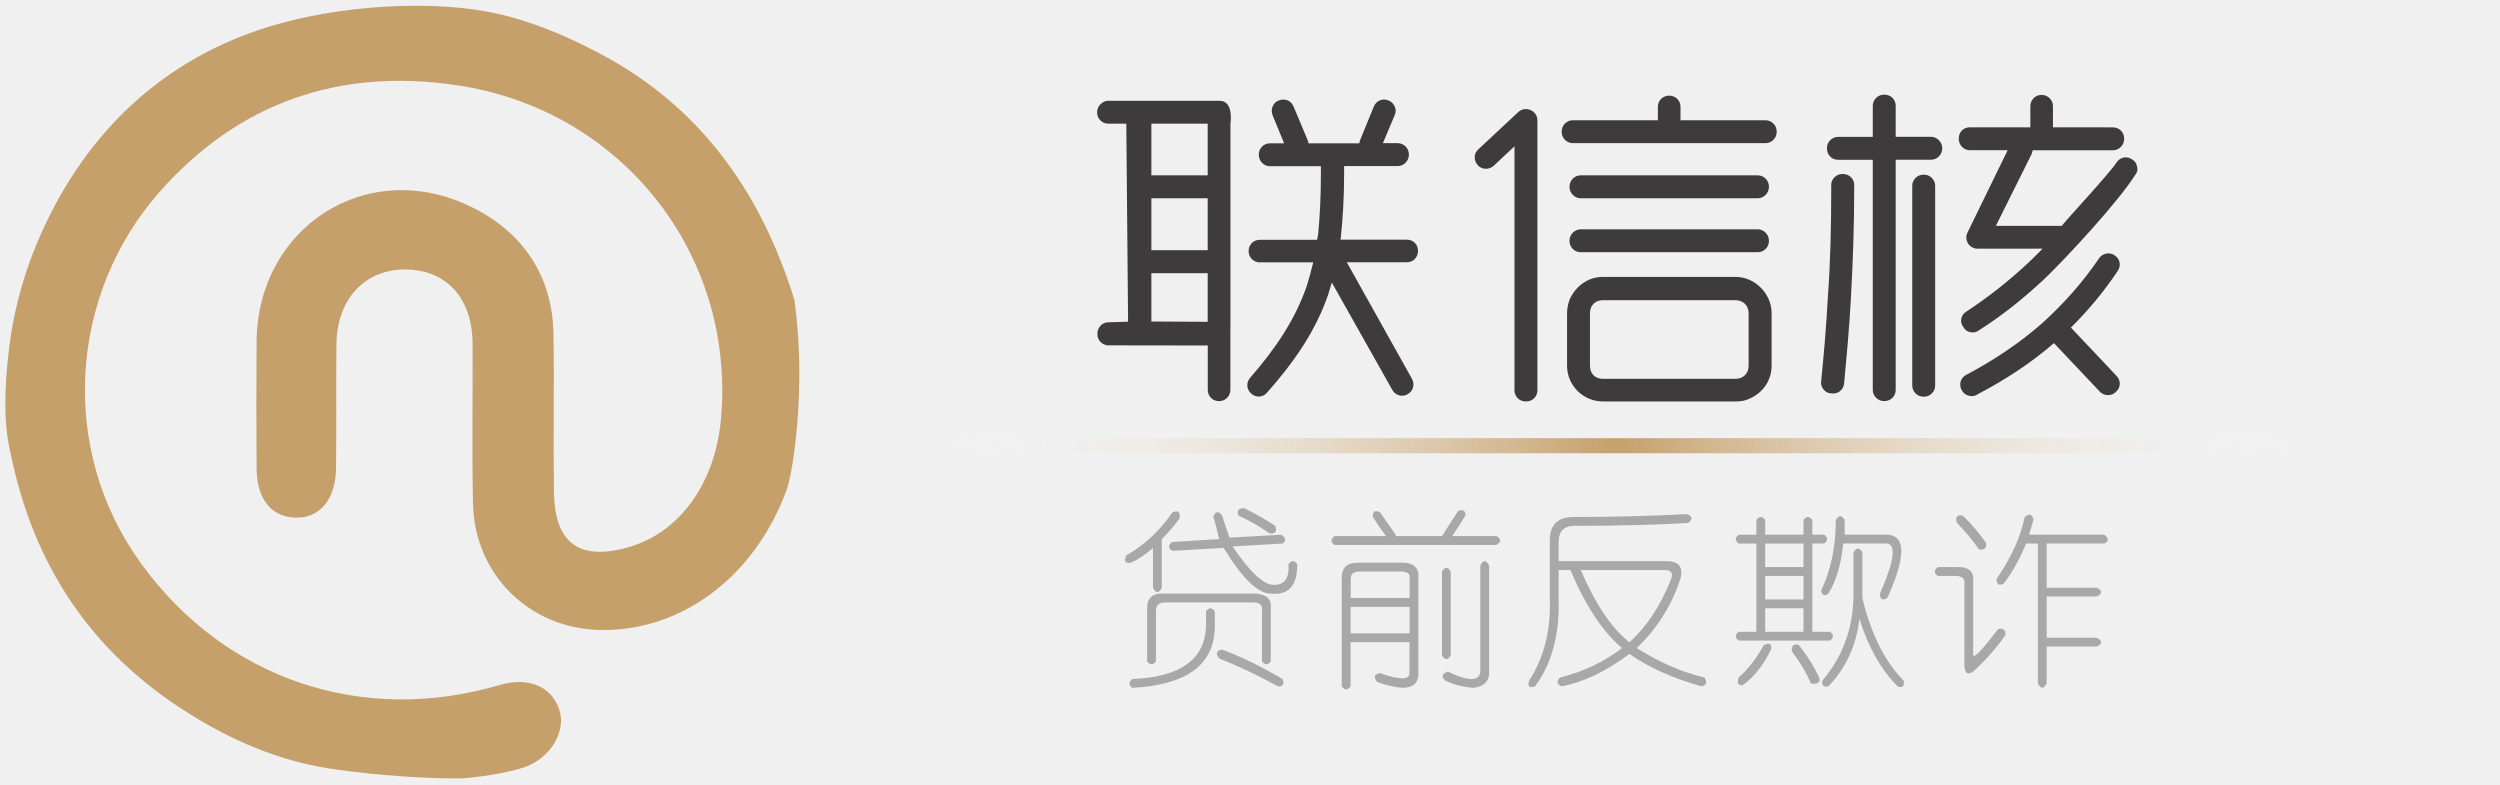
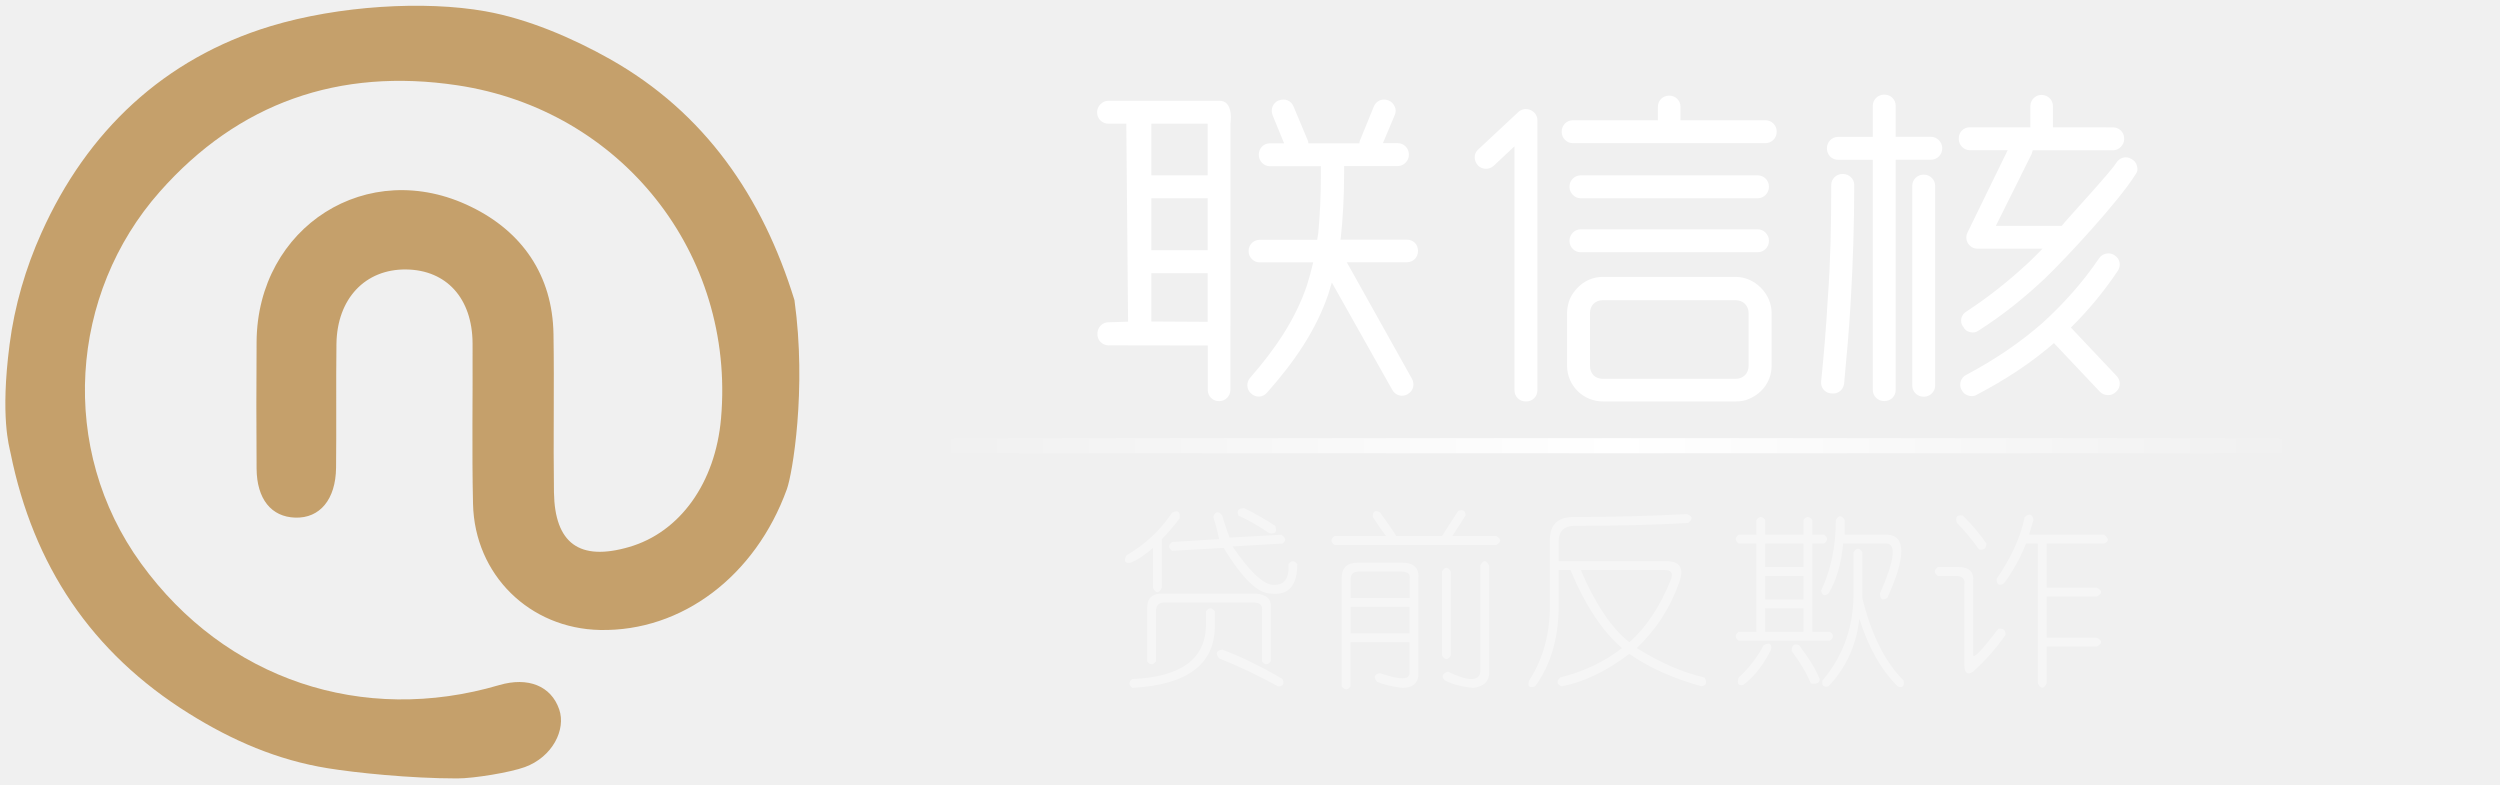
<svg xmlns="http://www.w3.org/2000/svg" version="1.1" id="图层_1" x="0px" y="0px" viewBox="0 0 3262 1024" style="enable-background:new 0 0 3262 1024;" xml:space="preserve">
  <style type="text/css">
- 	.st0{fill:#3E3B3C;}
+ 	.st0{fill:#FFFFFF;}
	.st1{fill:#C5A06B;}
	.st2{opacity:0.4;enable-background:new    ;}
	.st3{fill:url(#SVGID_1_);}
</style>
-   <path class="st0" d="M1605.4,446.3v62.6c0,7.9-6.6,14.5-14.5,14.5h-0.5c-8.3,0-14.5-6.6-14.5-14.5v-58.1l-127.1-0.2  c-7.9,0.9-15.4-4-16.8-12.3v-0.9c-0.9-7.9,4-15.4,12.3-16.8l27.6-0.9V418l-2.3-256.6H1446c-7.5,0-14.5-6.2-14.5-14.5V146  c0-7.5,7.1-14.5,14.5-14.5h144.4c20.1-0.9,15.1,29.9,15.1,29.9v254.1 M1502.3,228.8h73.5v-67.4h-73.5V228.8z M1502.3,326.5h73.5  v-67.8h-73.5V326.5z M1502.3,419.5l73.5,0.4v-63.4h-73.5V419.5z M1643.7,342.4c-7.9,0-14.5-6.6-14.5-14.5v-0.5  c0-8.3,6.6-14.5,14.5-14.5h74.9l1.4-7.9c2.2-23.3,3.5-49.3,3.5-78.4v-9.7h-66.5c-8.3,0-14.5-7.1-14.5-14.5v-0.9  c0-7.9,6.2-14.5,14.5-14.5h18.5l-15-36.6c-3.1-7.9,0.5-16.3,7.9-19.4h0.5c7.9-3.1,15.9,0.5,18.9,7.9l18.5,44.1  c0.5,1.4,0.9,2.6,0.9,4h66.5c0-1.4,0.5-2.6,0.9-4l18-44.1c3.1-7.5,11.4-11,18.9-7.9c4,1.4,6.6,4.4,8.3,7.9c1.7,3.5,1.7,7.5,0,11.4  l-15.4,36.5h19.4c7.9,0,14.5,6.6,14.5,14.5v0.9c0,7.5-6.6,14.5-14.5,14.5h-70v9.7c0,31.3-1.7,59.5-4.4,84.6c0,0.9-0.5,1.4-0.5,1.7  h86.8c8.3,0,14.5,6.2,14.5,14.5v0.5c0,7.9-6.2,14.5-14.5,14.5h-78.4l85,152c4,7.1,1.7,16.3-5.3,19.8l-0.5,0.5  c-7.1,4-15.9,1.4-19.8-5.7l-78.9-140.1c-1.4,4.8-3.1,9.7-4.4,14.5c-16.3,48-44.5,88.9-80.1,129c-2.6,3.1-5.7,4.8-10.2,5.3  c-4.4,0-7.9-1.4-11-4.4c-5.7-5.3-6.2-14.1-0.9-20.2c32.6-37.4,58.6-75.3,74-120.2c3.1-9.7,5.7-19.8,8.3-30.4h-69.9V342.4z" />
-   <path class="st0" d="M1981.3,146c9.2-8.3,24.7-1.7,24.7,11v352.3c0,8.3-6.6,14.5-14.5,14.5h-0.9c-7.9,0-14.5-6.2-14.5-14.5V190.9  c-9.2,8.3-18,17.1-27.3,25.6c-6.2,5.3-15,4.8-20.2-0.5c-3.1-3.5-4.4-6.6-4.4-11c0-4,1.7-7.5,4.8-10.2L1981.3,146z M2303.7,156.9  c7.9,0,14.5,6.6,14.5,14.5v0.9c0,7.9-6.6,14.5-14.5,14.5h-251.5c-7.9,0-14.5-6.6-14.5-14.5v-0.9c0-7.9,6.6-14.5,14.5-14.5h111v-17.6  c0-8.3,6.6-14.5,14.5-14.5h0.5c7.9,0,14.5,6.2,14.5,14.5v17.6H2303.7z M2044.7,408.4c0-6.2,1.4-12.3,3.5-18  c7.9-17.1,23.8-29.1,43.2-29.1h173.1c12.8,0,24.2,5.3,33,14.1c8.8,8.8,14.1,20.7,14.1,33v68.7c0,19.4-11.4,35.6-29.1,43.2  c-5.3,2.6-11.4,3.5-18,3.5h-173.1c-25.6,0-46.7-20.7-46.7-46.7L2044.7,408.4L2044.7,408.4z M2293.6,228.8c7.9,0,14.5,6.6,14.5,14.5  v0.9c0,7.5-6.6,14.5-14.5,14.5h-231.2c-7.9,0-14.5-7.1-14.5-14.5v-0.9c0-7.9,6.6-14.5,14.5-14.5H2293.6z M2293.6,299.2  c7.9,0,14.5,7.1,14.5,14.5v0.9c0,7.9-6.6,14.5-14.5,14.5h-231.2c-7.9,0-14.5-6.6-14.5-14.5v-0.9c0-7.5,6.6-14.5,14.5-14.5H2293.6z   M2074.6,477.2c0,10.2,6.6,17.1,16.8,17.1h173.1c10.2,0,17.1-7.1,17.1-17.1v-68.7c0-9.7-7.1-16.8-17.1-16.8h-173.1  c-10.2,0-16.8,7.1-16.8,16.8V477.2z" />
+   <path class="st0" d="M1605.4,446.3v62.6c0,7.9-6.6,14.5-14.5,14.5h-0.5c-8.3,0-14.5-6.6-14.5-14.5v-58.1l-127.1-0.2  c-7.9,0.9-15.4-4-16.8-12.3v-0.9c-0.9-7.9,4-15.4,12.3-16.8l27.6-0.9V418l-2.3-256.6H1446c-7.5,0-14.5-6.2-14.5-14.5V146  c0-7.5,7.1-14.5,14.5-14.5h144.4c20.1-0.9,15.1,29.9,15.1,29.9v254.1 M1502.3,228.8h73.5v-67.4h-73.5V228.8z M1502.3,326.5h73.5  v-67.8h-73.5V326.5z M1502.3,419.5l73.5,0.4v-63.4h-73.5V419.5z M1643.7,342.4c-7.9,0-14.5-6.6-14.5-14.5v-0.5  c0-8.3,6.6-14.5,14.5-14.5h74.9l1.4-7.9c2.2-23.3,3.5-49.3,3.5-78.4v-9.7H1657c-8.3,0-14.5-7.1-14.5-14.5v-0.9  c0-7.9,6.2-14.5,14.5-14.5h18.5l-15-36.6c-3.1-7.9,0.5-16.3,7.9-19.4h0.5c7.9-3.1,15.9,0.5,18.9,7.9l18.5,44.1  c0.5,1.4,0.9,2.6,0.9,4h66.5c0-1.4,0.5-2.6,0.9-4l18-44.1c3.1-7.5,11.4-11,18.9-7.9c4,1.4,6.6,4.4,8.3,7.9c1.7,3.5,1.7,7.5,0,11.4  l-15.4,36.5h19.4c7.9,0,14.5,6.6,14.5,14.5v0.9c0,7.5-6.6,14.5-14.5,14.5h-70v9.7c0,31.3-1.7,59.5-4.4,84.6c0,0.9-0.5,1.4-0.5,1.7  h86.8c8.3,0,14.5,6.2,14.5,14.5v0.5c0,7.9-6.2,14.5-14.5,14.5h-78.4l85,152c4,7.1,1.7,16.3-5.3,19.8l-0.5,0.5  c-7.1,4-15.9,1.4-19.8-5.7l-78.9-140.1c-1.4,4.8-3.1,9.7-4.4,14.5c-16.3,48-44.5,88.9-80.1,129c-2.6,3.1-5.7,4.8-10.2,5.3  c-4.4,0-7.9-1.4-11-4.4c-5.7-5.3-6.2-14.1-0.9-20.2c32.6-37.4,58.6-75.3,74-120.2c3.1-9.7,5.7-19.8,8.3-30.4h-69.9L1643.7,342.4  L1643.7,342.4z" />
+   <path class="st0" d="M1981.3,146c9.2-8.3,24.7-1.7,24.7,11v352.3c0,8.3-6.6,14.5-14.5,14.5h-0.9c-7.9,0-14.5-6.2-14.5-14.5V190.9  c-9.2,8.3-18,17.1-27.3,25.6c-6.2,5.3-15,4.8-20.2-0.5c-3.1-3.5-4.4-6.6-4.4-11c0-4,1.7-7.5,4.8-10.2L1981.3,146z M2303.7,156.9  c7.9,0,14.5,6.6,14.5,14.5v0.9c0,7.9-6.6,14.5-14.5,14.5h-251.5c-7.9,0-14.5-6.6-14.5-14.5v-0.9c0-7.9,6.6-14.5,14.5-14.5h111v-17.6  c0-8.3,6.6-14.5,14.5-14.5h0.5c7.9,0,14.5,6.2,14.5,14.5v17.6H2303.7z M2044.7,408.4c0-6.2,1.4-12.3,3.5-18  c7.9-17.1,23.8-29.1,43.2-29.1h173.1c12.8,0,24.2,5.3,33,14.1c8.8,8.8,14.1,20.7,14.1,33v68.7c0,19.4-11.4,35.6-29.1,43.2  c-5.3,2.6-11.4,3.5-18,3.5h-173.1c-25.6,0-46.7-20.7-46.7-46.7V408.4L2044.7,408.4z M2293.6,228.8c7.9,0,14.5,6.6,14.5,14.5v0.9  c0,7.5-6.6,14.5-14.5,14.5h-231.2c-7.9,0-14.5-7.1-14.5-14.5v-0.9c0-7.9,6.6-14.5,14.5-14.5L2293.6,228.8L2293.6,228.8z   M2293.6,299.2c7.9,0,14.5,7.1,14.5,14.5v0.9c0,7.9-6.6,14.5-14.5,14.5h-231.2c-7.9,0-14.5-6.6-14.5-14.5v-0.9  c0-7.5,6.6-14.5,14.5-14.5H2293.6z M2074.6,477.2c0,10.2,6.6,17.1,16.8,17.1h173.1c10.2,0,17.1-7.1,17.1-17.1v-68.7  c0-9.7-7.1-16.8-17.1-16.8h-173.1c-10.2,0-16.8,7.1-16.8,16.8V477.2z" />
  <path class="st0" d="M2419.4,241.1c0,52.9-1.7,101.7-4.4,148.9c-2.2,40.1-5.7,77.1-8.8,110.5c-0.9,7.9-7.9,14.1-16.3,12.8h-0.9  c-7.9-0.5-13.7-7.9-12.8-15.4c3.5-33.9,6.6-70.9,8.8-110.1c3.5-47.1,4.4-95.1,4.4-146.7c0-7.5,6.6-14.1,14.5-14.1h0.9  C2412.8,227,2419.4,233.6,2419.4,241.1z M2519.7,178.5c7.9,0,14.5,7.1,14.5,14.5v0.9c0,7.9-6.6,14.5-14.5,14.5h-46.2v300.4  c0,8.3-6.6,14.5-14.5,14.5h-0.9c-7.5,0-14.5-6.2-14.5-14.5V208.5h-45.3c-8.3,0-14.5-6.6-14.5-14.5v-0.9c0-7.5,6.2-14.5,14.5-14.5  h45.3V138c0-8.3,7.1-14.5,14.5-14.5h0.9c7.9,0,14.5,6.2,14.5,14.5v40.5H2519.7z M2525,503.1c0,7.9-6.6,14.5-14.5,14.5h-0.9  c-7.9,0-14.5-6.6-14.5-14.5V242.4c0-7.9,6.6-14.5,14.5-14.5h0.9c7.9,0,14.5,6.6,14.5,14.5V503.1z M2757.1,166.2  c7.9,0,14.5,6.2,14.5,14.5v0.9c0,7.5-6.6,14.5-14.5,14.5h-104.8c-0.5,1.7-0.9,3.5-1.4,4.8l-46.7,93.8h85.9  c9.2-11.4,63.3-69.5,71.2-82.2c4.4-7.1,12.8-9.2,19.4-5.3c4,2.2,6.6,4.8,7.5,9.2c1.4,4,0.9,7.9-1.7,11  c-20.7,33.9-90.6,109.5-118.8,136.4c-27.3,25.6-55.9,48.4-85.9,67.4c-3.5,2.6-7.1,3.1-11,2.2c-4.4-0.9-7.1-3.1-9.2-7.1l-0.5-0.5  c-4.4-6.6-2.2-15.4,4.8-19.4c28.2-18.5,55-39.6,81.5-64.3c5.7-5.7,11.9-11.4,17.6-17.6h-84.6c-11,0-18-11.4-13.2-21.1l52.4-107.4  h-49.3c-8.3,0-14.5-7.1-14.5-14.5v-0.9c0-8.3,6.2-14.5,14.5-14.5h78.9v-27.7c0-7.9,6.6-14.5,14.1-14.5h0.9c7.9,0,14.5,6.6,14.5,14.5  v27.7C2678.7,166.2,2757.1,166.2,2757.1,166.2z M2763.3,353.4c-18,26.8-38.3,51.5-61.2,74l59.5,63c5.7,5.7,5.7,15,0,20.2l-0.9,0.9  c-2.6,2.6-6.6,4.4-10.6,4c-4,0-7.5-1.7-10.2-4.4l-59.9-63.4c-29.5,25.6-63,47.6-100.8,67.4c-3.5,2.2-7.9,2.2-11.4,0.9  c-4-1.4-6.6-3.5-8.3-7.5l-0.5-0.5c-3.1-7.1-0.5-15.4,6.6-18.9c37.4-19.8,70.4-42.3,99.1-67.4c28.2-25.6,53.3-53.8,74.4-85  c4.4-6.2,13.2-7.9,19.4-4c4,2.6,6.2,5.3,7.1,9.7C2766.4,346.3,2765.5,349.9,2763.3,353.4z" />
  <g>
    <path class="st1" d="M1026.7,638.3C985.7,751.6,889.9,824.1,783,822c-91.9-1.8-163.7-71.9-165.8-164.5   c-1.6-69.8-0.2-139.7-0.6-209.6c-0.3-58.6-34-95.7-86.8-96.3c-53.2-0.6-89.9,38-90.8,96.9c-0.7,53.9,0.1,107.8-0.5,161.9   c-0.5,41.4-21.2,66-53.3,65c-31.3-1-50.1-24.3-50.4-63.9c-0.4-55.1-0.4-110.4,0-165.5c1-150.1,145-242.4,280-176.1   c66.2,32.2,106.2,89,107.4,166.2c1.1,68.6-0.4,137.3,0.6,206c1,67.2,33.5,90.3,97.8,71.7c66.7-19.2,112.9-83.9,120.2-167.8   c18.8-215.2-130.2-402.7-344-434.7c-154.6-23.2-285.9,23-388.2,138.7c-117.9,133.1-133,335.8-24.5,485.3   c110.1,151.8,289.4,211,467.3,158.6c37.6-11,67.6,1,78.2,31.6c9.2,26.4-8.7,62.2-44.8,75.4c-19.2,7-66.3,14.8-88.3,14.8   c-61.3,0-132.5-7.4-168.8-13.3c-65.7-10.6-124.6-36.1-181-71.3C119,851.5,43.4,737.5,13.8,591.2c-1.7-8.7-13.6-46.5-1.3-141.7   c6.4-50.1,21-100,41.5-145.5C113.5,171.1,214.2,76.2,353.2,34.1c88.7-26.8,200.7-33.5,280-19.4C688.6,24.5,747,49.6,795.7,77   c124.1,69.9,199.4,180,240.9,314.6C1052.8,507.8,1033.9,618.8,1026.7,638.3z" />
  </g>
  <g class="st2">
-     <path class="st0" d="M1469.8,724.6c24.3-14.1,44.2-32.7,59.6-55.7c7.7-3.8,10.9-1.3,9.6,7.7c-7.7,10.3-15.4,19.2-23.1,26.9v63.4   c-3.8,7.7-7.7,7.7-11.5,0v-51.9c-10.3,9-19.9,15.4-28.8,19.2C1467.9,735.5,1466,732.2,1469.8,724.6z M1585.1,797.6v19.2   c0,50-35.9,76.9-107.6,80.7c-5.1-3.8-5.1-7.7,0-11.5c62.8-2.6,94.8-25.6,96.1-69.2v-19.2C1577.4,792.5,1581.3,792.5,1585.1,797.6z    M1515.9,774.5h123c14.1,1.3,20.5,7.7,19.2,19.2v69.2c-3.8,5.1-7.7,5.1-11.5,0v-65.3c1.3-7.7-2.6-11.5-11.5-11.5h-115.3   c-7.7,0-11.5,3.8-11.5,11.5v65.3c-3.8,5.1-7.7,5.1-11.5,0v-69.2C1496.7,780.9,1503.1,774.5,1515.9,774.5z M1594.7,672.7   c2.6,9,5.8,18.6,9.6,28.8l67.3-3.8c6.4,3.8,7,7.7,1.9,11.5l-65.3,3.8c21.8,32,39.1,48.7,51.9,50c15.4,1.3,22.4-7.7,21.1-26.9   c3.8-5.1,7.7-5.1,11.5,0c0,28.2-11.5,41-34.6,38.4c-16.7,0-37.2-19.8-61.5-59.6l-67.3,3.8c-5.1-3.8-5.1-7.7,0-11.5l61.5-3.8   c-2.6-11.5-5.1-21.1-7.7-28.8C1585.7,666.9,1589.6,666.3,1594.7,672.7z M1594.7,847.6c24.3,9,50.6,21.8,78.8,38.4   c2.6,6.4,0.6,9.6-5.8,9.6c-25.6-14.1-51.3-26.3-76.9-36.5C1585.7,852.7,1587,848.8,1594.7,847.6z M1615.9,672.7   c-2.6-6.4,0-9.6,7.7-9.6c15.4,7.7,28.8,15.4,40.4,23.1c2.6,7.7,0,10.9-7.7,9.6C1643.4,686.8,1629.9,679.1,1615.9,672.7z" />
+     <path class="st0" d="M1469.8,724.6c24.3-14.1,44.2-32.7,59.6-55.7c7.7-3.8,10.9-1.3,9.6,7.7c-7.7,10.3-15.4,19.2-23.1,26.9v63.4   c-3.8,7.7-7.7,7.7-11.5,0V715c-10.3,9-19.9,15.4-28.8,19.2C1467.9,735.5,1466,732.2,1469.8,724.6z M1585.1,797.6v19.2   c0,50-35.9,76.9-107.6,80.7c-5.1-3.8-5.1-7.7,0-11.5c62.8-2.6,94.8-25.6,96.1-69.2v-19.2C1577.4,792.5,1581.3,792.5,1585.1,797.6z    M1515.9,774.5h123c14.1,1.3,20.5,7.7,19.2,19.2v69.2c-3.8,5.1-7.7,5.1-11.5,0v-65.3c1.3-7.7-2.6-11.5-11.5-11.5h-115.3   c-7.7,0-11.5,3.8-11.5,11.5v65.3c-3.8,5.1-7.7,5.1-11.5,0v-69.2C1496.7,780.9,1503.1,774.5,1515.9,774.5z M1594.7,672.7   c2.6,9,5.8,18.6,9.6,28.8l67.3-3.8c6.4,3.8,7,7.7,1.9,11.5l-65.3,3.8c21.8,32,39.1,48.7,51.9,50c15.4,1.3,22.4-7.7,21.1-26.9   c3.8-5.1,7.7-5.1,11.5,0c0,28.2-11.5,41-34.6,38.4c-16.7,0-37.2-19.8-61.5-59.6l-67.3,3.8c-5.1-3.8-5.1-7.7,0-11.5l61.5-3.8   c-2.6-11.5-5.1-21.1-7.7-28.8C1585.7,666.9,1589.6,666.3,1594.7,672.7z M1594.7,847.6c24.3,9,50.6,21.8,78.8,38.4   c2.6,6.4,0.6,9.6-5.8,9.6c-25.6-14.1-51.3-26.3-76.9-36.5C1585.7,852.7,1587,848.8,1594.7,847.6z M1615.9,672.7   c-2.6-6.4,0-9.6,7.7-9.6c15.4,7.7,28.8,15.4,40.4,23.1c2.6,7.7,0,10.9-7.7,9.6C1643.4,686.8,1629.9,679.1,1615.9,672.7z" />
    <path class="st0" d="M1791.2,674.6c0-7.7,3.2-9.6,9.6-5.8c10.2,14.1,17.3,24.4,21.1,30.7h59.6c6.4-10.2,13.5-21.1,21.1-32.7   c6.4-2.6,9.6-0.6,9.6,5.8c-6.4,10.3-12.2,19.2-17.3,26.9h57.7c6.4,3.8,6.4,7.7,0,11.5h-211.4c-5.1-3.8-5.1-7.7,0-11.5h67.3   C1804.6,694.5,1798.8,686.1,1791.2,674.6z M1771.9,734.2h57.7c15.4,0,22.4,7.1,21.1,21.1v126.8c-1.3,10.2-8.3,15.4-21.1,15.4   c-11.5-1.3-22.4-3.8-32.7-7.7c-5.1-6.4-3.8-10.3,3.8-11.5c25.6,9,38.4,9,38.4,0v-40.4h-76.9v57.7c-3.8,5.1-7.7,5.1-11.5,0V753.4   C1750.8,740.6,1757.8,734.2,1771.9,734.2z M1827.7,745.7h-53.8c-7.7,0-11.5,3.2-11.5,9.6v25h76.9v-25   C1840.5,748.9,1836.6,745.7,1827.7,745.7z M1839.2,791.8h-76.9v34.6h76.9V791.8z M1893,745.7v109.5c-3.8,6.4-7.7,6.4-11.5,0V745.7   C1885.3,739.3,1889.2,739.3,1893,745.7z M1943,738v142.2c-1.3,10.2-8.3,16-21.1,17.3c-14.1-1.3-26.3-4.5-36.5-9.6   c-5.1-5.1-3.8-9,3.8-11.5c26.9,12.8,41,12.8,42.3,0V738C1935.3,730.3,1939.1,730.3,1943,738z" />
    <path class="st0" d="M2052.9,674.6c51.2,0,100.6-1.3,148-3.8c7.7,2.6,8.3,6.4,1.9,11.5c-42.3,2.6-91.6,3.8-148,3.8   c-14.1,0-21.1,7.1-21.1,21.1v25H2174c17.9,0,23.7,9,17.3,26.9c-11.5,33.3-30.1,62.1-55.7,86.5c30.7,19.2,60.2,32,88.4,38.4   c3.8,6.4,2.6,10.2-3.8,11.5c-37.2-10.3-68.6-24.4-94.2-42.3c-30.7,23.1-60.2,37.1-88.4,42.3c-6.4-2.6-7.1-6.4-1.9-11.5   c30.7-7.7,57.7-20.5,80.7-38.4c-25.6-21.8-48-55.7-67.3-101.9h-15.4v38.4c1.3,46.1-9,83.9-30.7,113.4c-7.7,2.6-10.3,0-7.7-7.7   c19.2-29.5,28.2-64.7,26.9-105.7v-76.9C2022.2,684.8,2032.4,674.6,2052.9,674.6z M2172.1,743.8h-109.5   c19.2,44.8,40.4,76.2,63.4,94.2c21.8-19.2,39.7-46.1,53.8-80.7C2183.6,748.3,2181.1,743.8,2172.1,743.8z" />
-     <path class="st0" d="M2303.2,678.4v19.2h50v-19.2c3.8-5.1,7.7-5.1,11.5,0v19.2h15.4c5.1,3.8,5.1,7.7,0,11.5h-15.4v115.3h23.1   c5.1,3.8,5.1,7.7,0,11.5h-119.2c-5.1-3.8-5.1-7.7,0-11.5h23.1V709.2h-23.1c-5.1-3.8-5.1-7.7,0-11.5h23.1v-19.2   C2295.5,673.3,2299.3,673.3,2303.2,678.4z M2301.3,841.8c7.7-3.8,10.9-1.9,9.6,5.8c-10.3,20.5-22.4,35.9-36.5,46.1   c-6.4,1.3-8.3-1.9-5.8-9.6C2281.4,872.5,2292.3,858.5,2301.3,841.8z M2353.2,709.2h-50v30.7h50V709.2z M2353.2,751.5h-50v30.7h50   V751.5z M2353.2,793.7h-50v30.7h50V793.7z M2337.8,849.5c0-7.7,3.2-10.2,9.6-7.7c12.8,16.7,21.8,31.4,26.9,44.2   c0,5.1-3.8,7-11.5,5.8C2357.6,878.9,2349.3,864.8,2337.8,849.5z M2395.4,678.4c3.8-6.4,7.7-6.4,11.5,0v19.2h55.7   c24.3,1.3,24.3,28.8,0,82.6c-6.4,3.8-9.6,1.9-9.6-5.8c19.2-43.6,21.8-65.3,7.7-65.3H2405c-2.6,26.9-9,48.7-19.2,65.3   c-5.1,3.8-8.3,2.6-9.6-3.8C2389,743.8,2395.4,713,2395.4,678.4z M2418.5,720.7c3.8-6.4,7.7-6.4,11.5,0v59.6   c11.5,47.4,29.5,83.3,53.8,107.6c1.3,7.7-1.3,10.2-7.7,7.7c-21.8-21.8-38.4-51.2-50-88.4c-3.8,34.6-17.3,64.1-40.4,88.4   c-6.4,1.3-9-1.3-7.7-7.7c28.2-33.3,41.6-73,40.4-119.2V720.7z" />
+     <path class="st0" d="M2303.2,678.4v19.2h50v-19.2c3.8-5.1,7.7-5.1,11.5,0v19.2h15.4c5.1,3.8,5.1,7.7,0,11.5h-15.4v115.3h23.1   c5.1,3.8,5.1,7.7,0,11.5h-119.2c-5.1-3.8-5.1-7.7,0-11.5h23.1V709.2h-23.1c-5.1-3.8-5.1-7.7,0-11.5h23.1v-19.2   C2295.5,673.3,2299.3,673.3,2303.2,678.4z M2301.3,841.8c7.7-3.8,10.9-1.9,9.6,5.8c-10.3,20.5-22.4,35.9-36.5,46.1   c-6.4,1.3-8.3-1.9-5.8-9.6C2281.4,872.5,2292.3,858.5,2301.3,841.8z M2353.2,709.2h-50v30.7h50V709.2z M2353.2,751.5h-50v30.7h50   V751.5z M2353.2,793.7h-50v30.7h50V793.7z M2337.8,849.5c0-7.7,3.2-10.2,9.6-7.7c12.8,16.7,21.8,31.4,26.9,44.2   c0,5.1-3.8,7-11.5,5.8C2357.6,878.9,2349.3,864.8,2337.8,849.5z M2395.4,678.4c3.8-6.4,7.7-6.4,11.5,0v19.2h55.7   c24.3,1.3,24.3,28.8,0,82.6c-6.4,3.8-9.6,1.9-9.6-5.8c19.2-43.6,21.8-65.3,7.7-65.3H2405c-2.6,26.9-9,48.7-19.2,65.3   c-5.1,3.8-8.3,2.6-9.6-3.8C2389,743.8,2395.4,713,2395.4,678.4z M2418.5,720.7c3.8-6.4,7.7-6.4,11.5,0v59.6   c11.5,47.4,29.5,83.3,53.8,107.6c1.3,7.7-1.3,10.2-7.7,7.7c-21.8-21.8-38.4-51.2-50-88.4c-3.8,34.6-17.3,64.1-40.4,88.4   c-6.4,1.3-9-1.3-7.7-7.7c28.2-33.3,41.6-73,40.4-119.2L2418.5,720.7L2418.5,720.7z" />
    <path class="st0" d="M2528.5,739.9h26.9c14.1,0,20.5,6.4,19.2,19.2v96.1c1.3,3.8,12.2-7.7,32.7-34.6c6.4-1.3,9.6,1.3,9.6,7.7   c-11.5,16.7-25.6,32.7-42.3,48c-7.7,5.1-11.5,1.9-11.5-9.6V763c1.3-7.7-2.6-11.5-11.5-11.5h-23.1   C2523.3,747.6,2523.3,743.8,2528.5,739.9z M2561.1,672.7c12.8,12.8,23.1,25,30.7,36.5c0,6.4-3.2,9-9.6,7.7   c-9-12.8-18.6-24.3-28.8-34.6C2550.9,674.6,2553.4,671.4,2561.1,672.7z M2641.8,674.6c6.4-5.1,10.2-3.8,11.5,3.8l-5.8,19.2h98   c6.4,5.1,6.4,9,0,11.5h-75v57.7h65.3c7.7,3.8,7.7,7.7,0,11.5h-65.3v53.8h65.3c7.7,3.8,7.7,7.7,0,11.5h-65.3v48   c-3.8,7.7-7.7,7.7-11.5,0V709.2h-15.4c-7.7,19.2-17.3,36.5-28.8,51.9c-6.4,3.8-9.6,1.9-9.6-5.8   C2624.5,727.1,2636.7,700.2,2641.8,674.6z" />
  </g>
-   <linearGradient id="SVGID_1_" gradientUnits="userSpaceOnUse" x1="1211.2" y1="442.45" x2="3007.1" y2="442.45" gradientTransform="matrix(1 0 0 -1 0 1024)">
+   <linearGradient id="SVGID_1_" gradientUnits="userSpaceOnUse" x1="1211.2" y1="581.55" x2="3007.1" y2="581.55">
    <stop offset="0" style="stop-color:#FFFFFF;stop-opacity:0" />
-     <stop offset="0.5" style="stop-color:#C5A06B" />
+     <stop offset="0.5" style="stop-color:#FFFFFF" />
    <stop offset="1" style="stop-color:#FFFFFF;stop-opacity:0" />
  </linearGradient>
  <rect x="1211.2" y="571.7" class="st3" width="1795.9" height="19.7" />
</svg>
